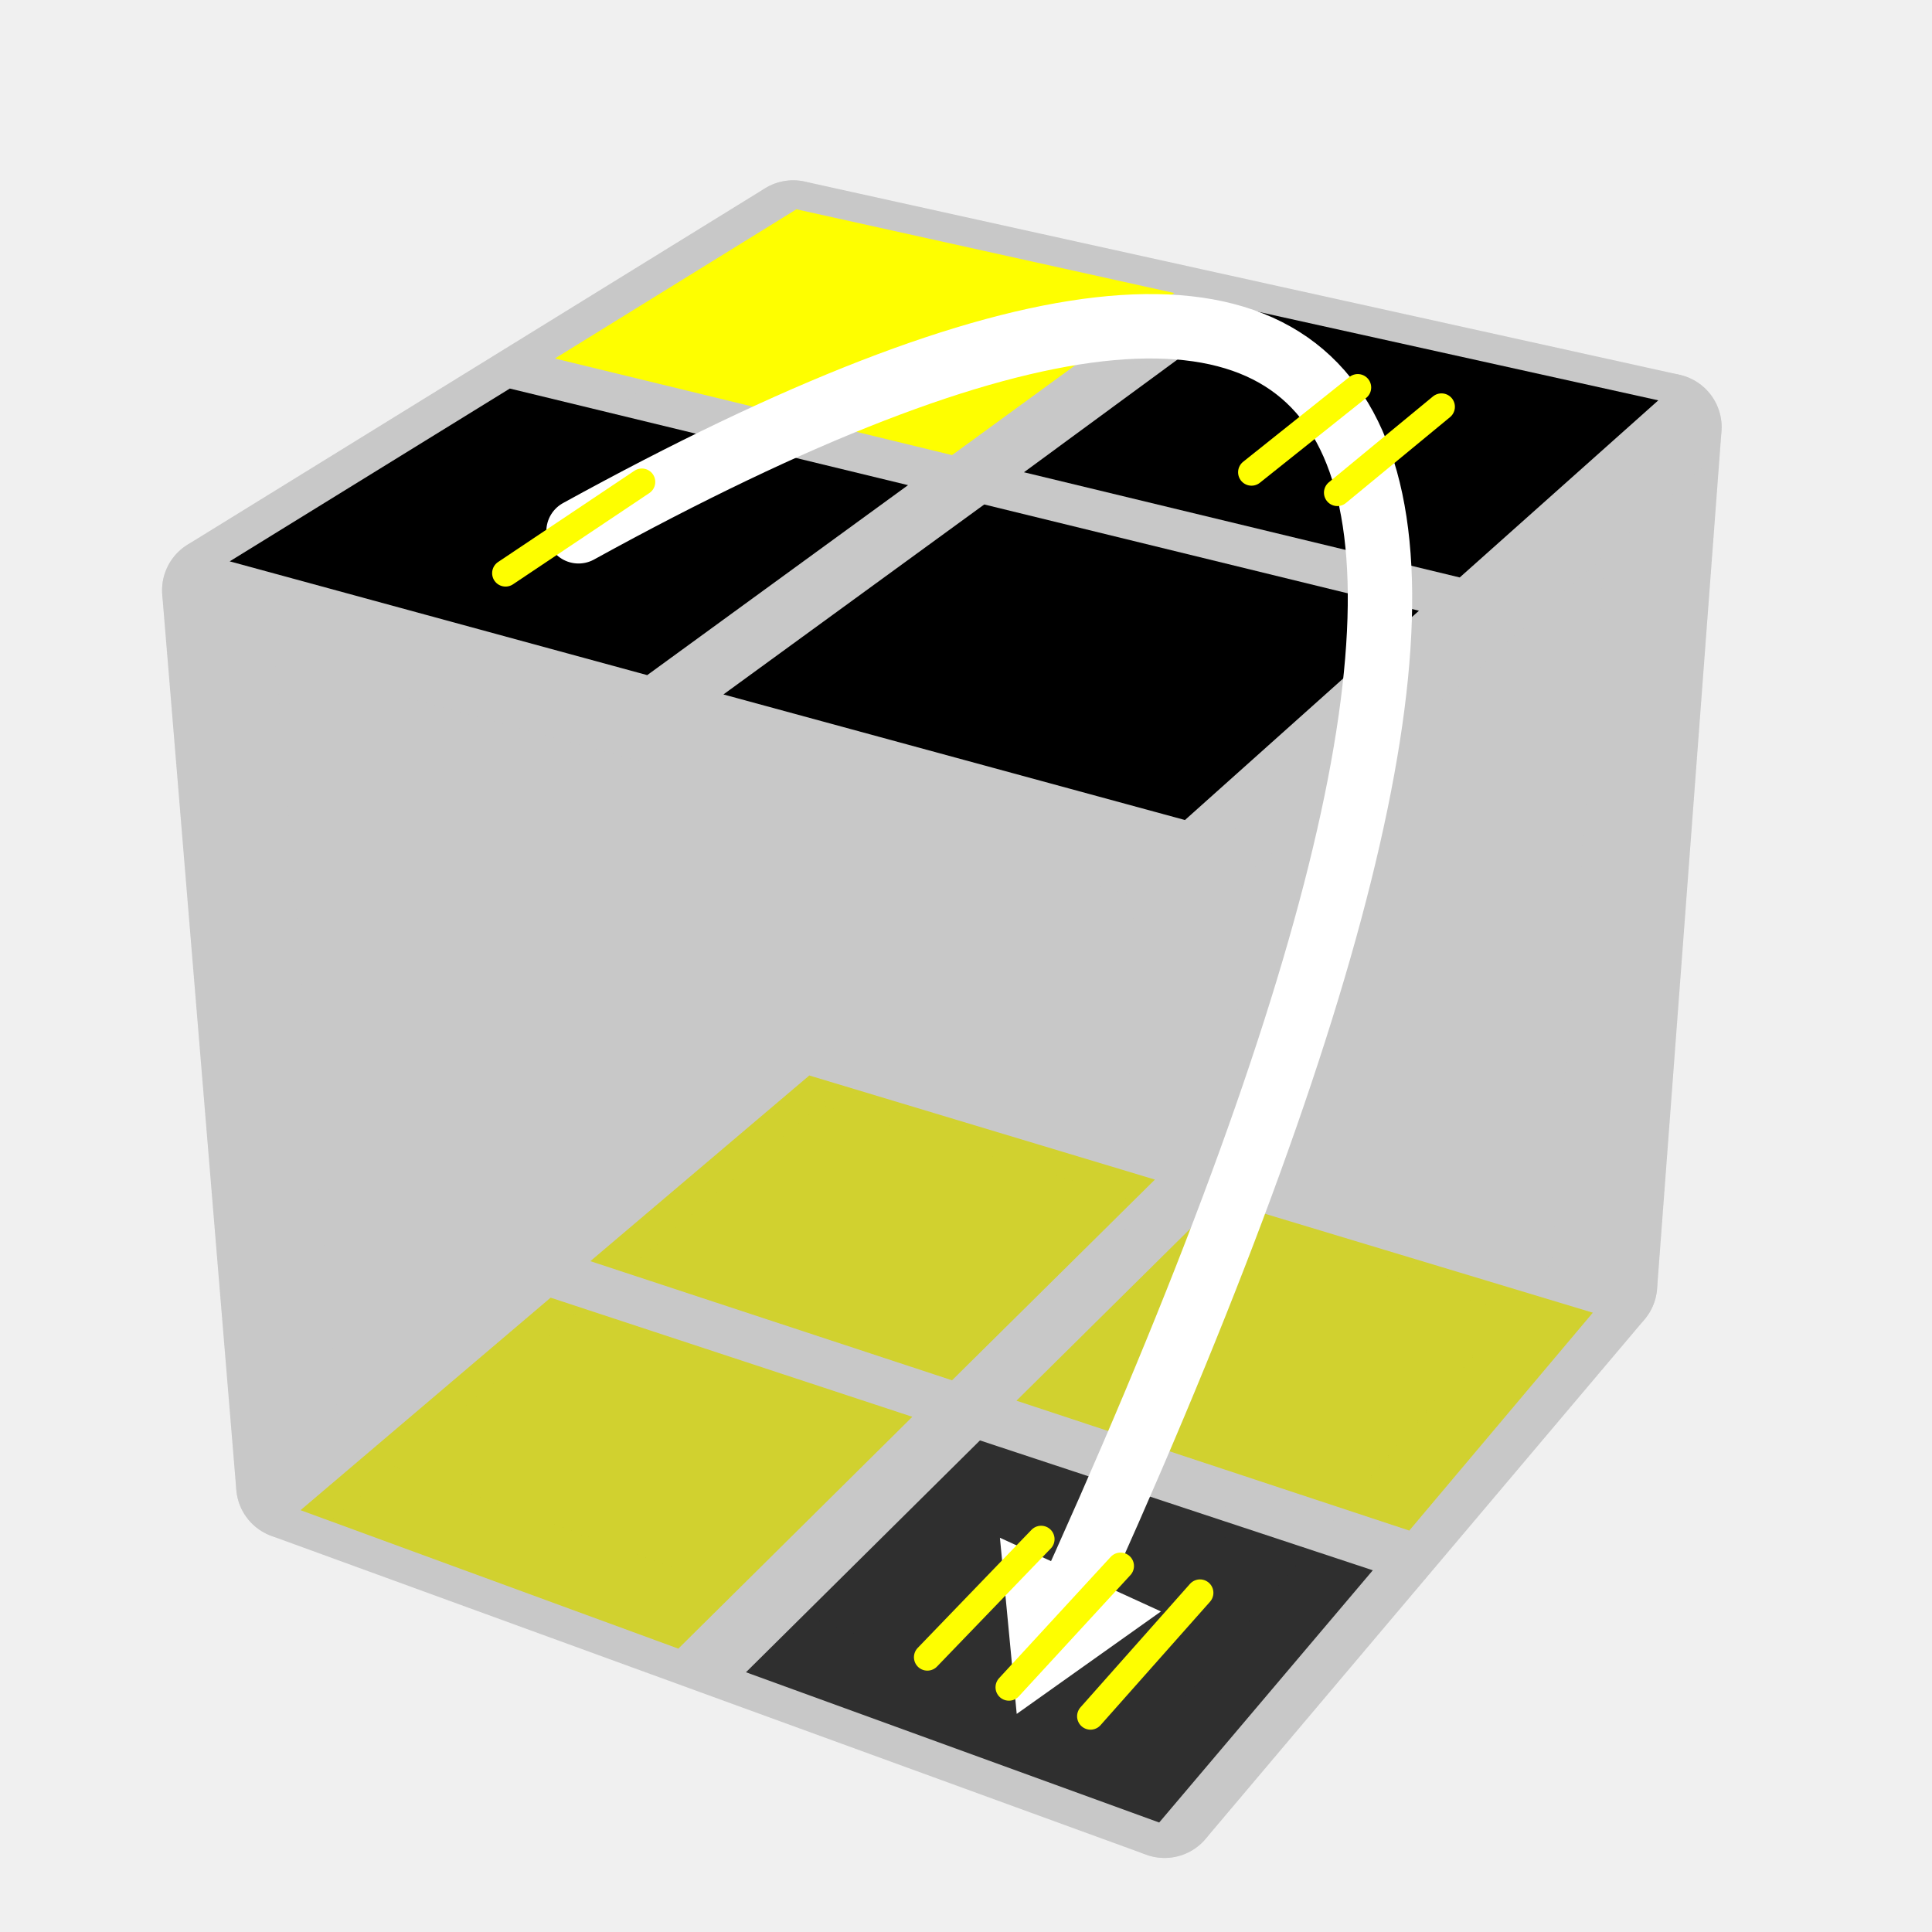
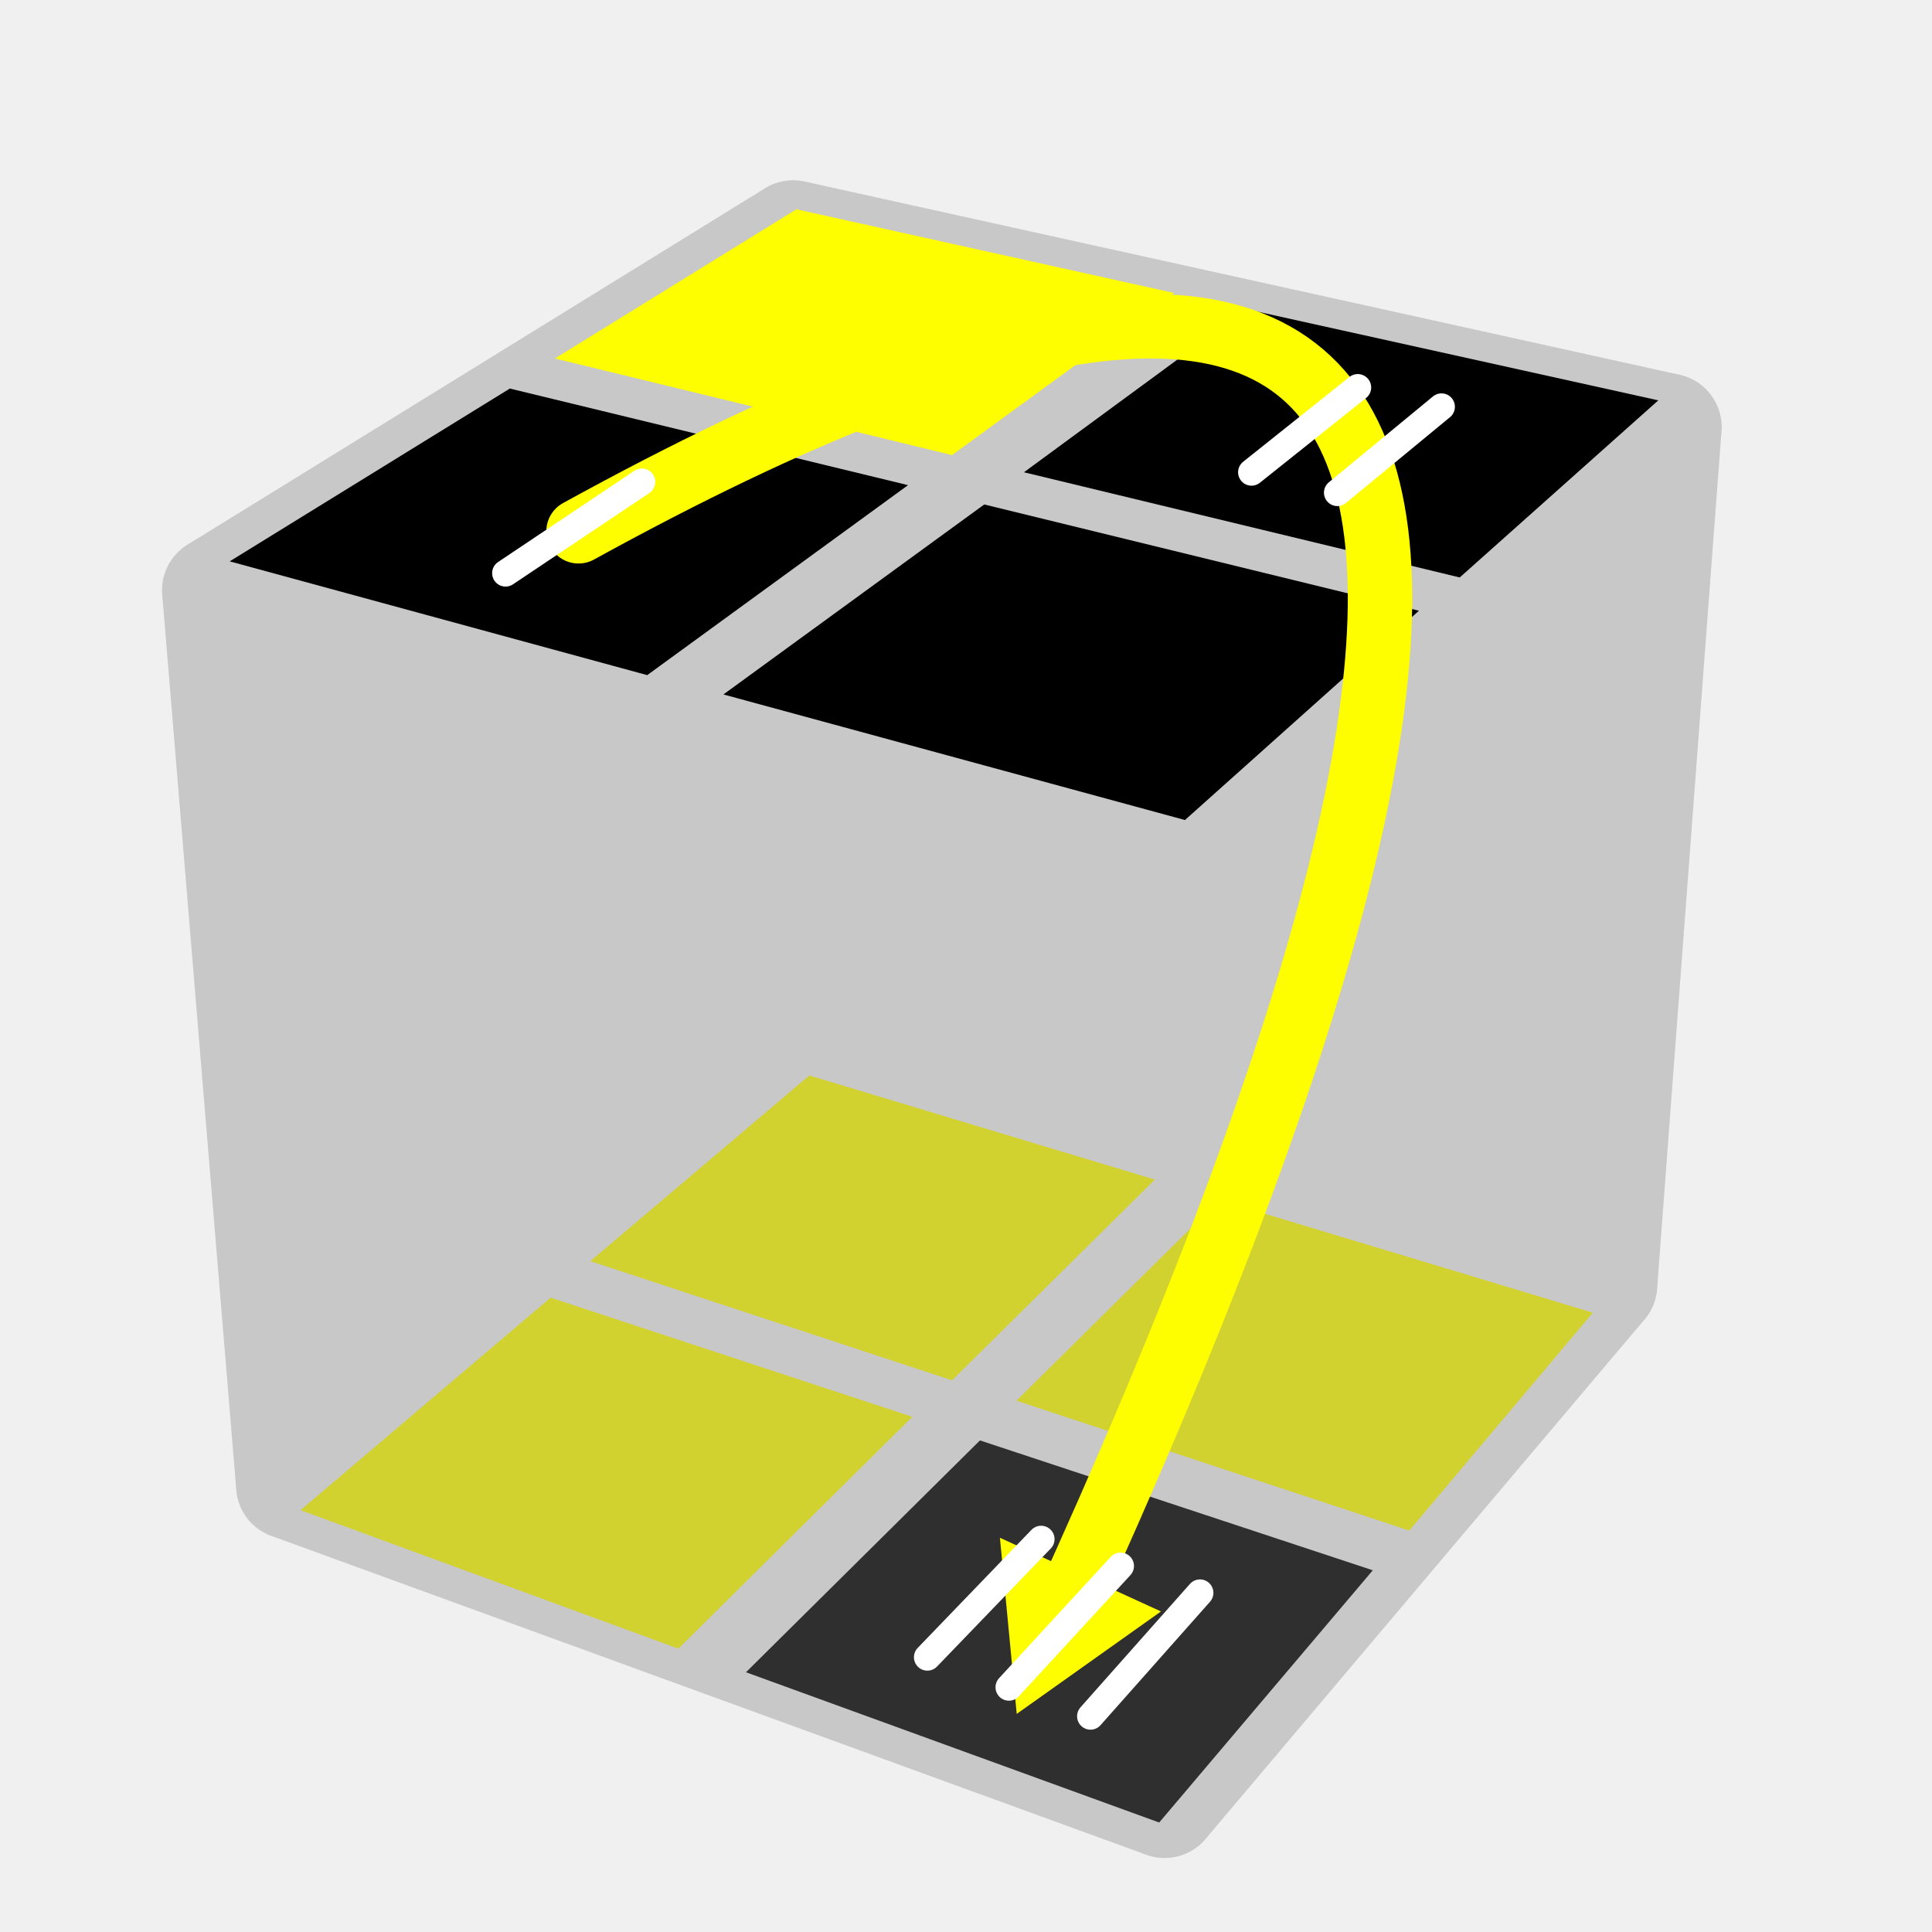
<svg xmlns="http://www.w3.org/2000/svg" version="1.1" width="500" height="500" viewBox="-0.9 -0.9 1.8 1.8">
  <g style="opacity:1;stroke-opacity:0.5;stroke-width:0;stroke-linejoin:round">
    <polygon fill="#000000" stroke="#808080" opacity="0" points="0.661,-0.509 0.277,-0.594 0.267,-0.226 0.632,-0.131" />
    <polygon fill="#000000" stroke="#808080" opacity="0" points="0.213,-0.609 -0.14,-0.687 -0.133,-0.33 0.204,-0.242" />
    <polygon fill="#000000" stroke="#808080" opacity="0" points="0.629,-0.068 0.264,-0.163 0.255,0.171 0.603,0.276" />
    <polygon fill="#000000" stroke="#808080" opacity="0" points="0.203,-0.18 -0.133,-0.269 -0.127,0.057 0.195,0.154" />
    <polygon fill="#FEFE00" stroke="#808080" points="-0.62,0.507 -0.268,0.636 -0.05,0.42 -0.387,0.309" />
    <polygon fill="#000000" stroke="#808080" points="-0.205,0.658 0.18,0.798 0.379,0.563 0.013,0.442" />
    <polygon fill="#FEFE00" stroke="#808080" points="-0.35,0.275 -0.013,0.386 0.176,0.199 -0.146,0.102" />
    <polygon fill="#FEFE00" stroke="#808080" points="0.047,0.405 0.413,0.526 0.584,0.323 0.236,0.218" />
    <polygon fill="#000000" stroke="#808080" opacity="0" points="-0.19,-0.68 -0.415,-0.541 -0.397,-0.165 -0.183,-0.323" />
    <polygon fill="#000000" stroke="#808080" opacity="0" points="-0.456,-0.513 -0.718,-0.351 -0.685,0.045 -0.438,-0.137" />
    <polygon fill="#000000" stroke="#808080" opacity="0" points="-0.181,-0.261 -0.395,-0.104 -0.379,0.238 -0.175,0.065" />
    <polygon fill="#000000" stroke="#808080" opacity="0" points="-0.434,-0.072 -0.681,0.11 -0.652,0.467 -0.418,0.269" />
  </g>
  <g style="stroke-width:0.1;stroke-linejoin:round;opacity:0.2">
    <polygon fill="#808080" stroke="#808080" points="0.654,-0.502 -0.161,-0.682 -0.147,0.074 0.594,0.297" />
    <polygon fill="#808080" stroke="#808080" points="-0.63,0.484 0.185,0.781 0.594,0.297 -0.147,0.074" />
    <polygon fill="#808080" stroke="#808080" points="-0.161,-0.682 -0.699,-0.35 -0.63,0.484 -0.147,0.074" />
  </g>
  <g style="stroke-width:0.1;stroke-linejoin:round;opacity:0.2">
    <polygon fill="#808080" stroke="#808080" points="0.207,-0.103 0.654,-0.502 0.594,0.297 0.185,0.781" />
    <polygon fill="#808080" stroke="#808080" points="-0.161,-0.682 0.654,-0.502 0.207,-0.103 -0.699,-0.35" />
    <polygon fill="#808080" stroke="#808080" points="-0.699,-0.35 0.207,-0.103 0.185,0.781 -0.63,0.484" />
  </g>
  <g style="opacity:1;stroke-opacity:0.5;stroke-width:0;stroke-linejoin:round">
    <polygon fill="#000000" stroke="#808080" opacity="0" points="0.237,-0.092 0.456,-0.287 0.435,0.113 0.227,0.331" />
    <polygon fill="#000000" stroke="#808080" opacity="0" points="0.491,-0.321 0.677,-0.486 0.648,-0.108 0.47,0.079" />
    <polygon fill="#000000" stroke="#808080" opacity="0" points="0.224,0.4 0.433,0.182 0.413,0.542 0.215,0.777" />
    <polygon fill="#000000" stroke="#808080" opacity="0" points="0.466,0.145 0.644,-0.042 0.618,0.302 0.447,0.505" />
    <polygon fill="#FEFE00" stroke="#808080" points="-0.158,-0.705 0.194,-0.627 -0.013,-0.476 -0.383,-0.566" />
    <polygon fill="#000000" stroke="#808080" points="0.261,-0.612 0.645,-0.527 0.46,-0.362 0.054,-0.46" />
    <polygon fill="#000000" stroke="#808080" points="-0.425,-0.538 -0.054,-0.448 -0.297,-0.271 -0.686,-0.377" />
    <polygon fill="#000000" stroke="#808080" points="0.017,-0.43 0.422,-0.331 0.204,-0.136 -0.226,-0.253" />
    <polygon fill="#000000" stroke="#808080" opacity="0" points="-0.708,-0.326 -0.319,-0.221 -0.306,0.189 -0.676,0.07" />
    <polygon fill="#000000" stroke="#808080" opacity="0" points="-0.249,-0.2 0.181,-0.083 0.171,0.34 -0.236,0.209" />
    <polygon fill="#000000" stroke="#808080" opacity="0" points="-0.672,0.137 -0.302,0.256 -0.29,0.623 -0.642,0.495" />
    <polygon fill="#000000" stroke="#808080" opacity="0" points="-0.235,0.279 0.171,0.409 0.161,0.787 -0.223,0.646" />
  </g>
  <g style="opacity:1;stroke-opacity:1;stroke-width:0.06;stroke-linecap:round">
-     <path d="M -0.361,-0.405 Q 0.858,-1.076 0.087,0.61" style="fill:none;stroke:#FFFFFF;stroke-opacity:1" />
-     <path transform=" translate(0.08686056,0.6102365) scale(0.0165) rotate(114.5855)" d="M 5.77,0.0 L -2.88,5.0 L -2.88,-5.0 L 5.77,0.0 z" style="fill:#FFFFFF;stroke-width:0;stroke-linejoin:round" />
+     <path d="M -0.361,-0.405 Q 0.858,-1.076 0.087,0.61" style="fill:none;stroke:#FEFE00;stroke-opacity:1" />
+     <path transform=" translate(0.08686056,0.6102365) scale(0.0165) rotate(114.5855)" d="M 5.77,0.0 L -2.88,5.0 L -2.88,-5.0 L 5.77,0.0 z" style="fill:#FEFE00;stroke-width:0;stroke-linejoin:round" />
  </g>
  <g style="opacity:1;stroke-linecap:round;font-family:Arial, Helvetica, sans-serif">
-     <line x1="-0.302" y1="-0.451" x2="-0.429" y2="-0.366" stroke="#FEFE00" stroke-width="0.025" stroke-linecap="round" />
-     <line x1="0.365" y1="-0.539" x2="0.266" y2="-0.46" stroke="#FEFE00" stroke-width="0.025" stroke-linecap="round" />
-     <line x1="0.443" y1="-0.521" x2="0.346" y2="-0.441" stroke="#FEFE00" stroke-width="0.025" stroke-linecap="round" />
-     <line x1="-0.036" y1="0.644" x2="0.07" y2="0.534" stroke="#FEFE00" stroke-width="0.025" stroke-linecap="round" />
-     <line x1="0.04" y1="0.672" x2="0.144" y2="0.559" stroke="#FEFE00" stroke-width="0.025" stroke-linecap="round" />
-     <line x1="0.116" y1="0.699" x2="0.218" y2="0.584" stroke="#FEFE00" stroke-width="0.025" stroke-linecap="round" />
+     <line x1="-0.302" y1="-0.451" x2="-0.429" y2="-0.366" stroke="#FFFFFF" stroke-width="0.025" stroke-linecap="round" />
+     <line x1="0.365" y1="-0.539" x2="0.266" y2="-0.46" stroke="#FFFFFF" stroke-width="0.025" stroke-linecap="round" />
+     <line x1="0.443" y1="-0.521" x2="0.346" y2="-0.441" stroke="#FFFFFF" stroke-width="0.025" stroke-linecap="round" />
+     <line x1="-0.036" y1="0.644" x2="0.07" y2="0.534" stroke="#FFFFFF" stroke-width="0.025" stroke-linecap="round" />
+     <line x1="0.04" y1="0.672" x2="0.144" y2="0.559" stroke="#FFFFFF" stroke-width="0.025" stroke-linecap="round" />
+     <line x1="0.116" y1="0.699" x2="0.218" y2="0.584" stroke="#FFFFFF" stroke-width="0.025" stroke-linecap="round" />
  </g>
</svg>
